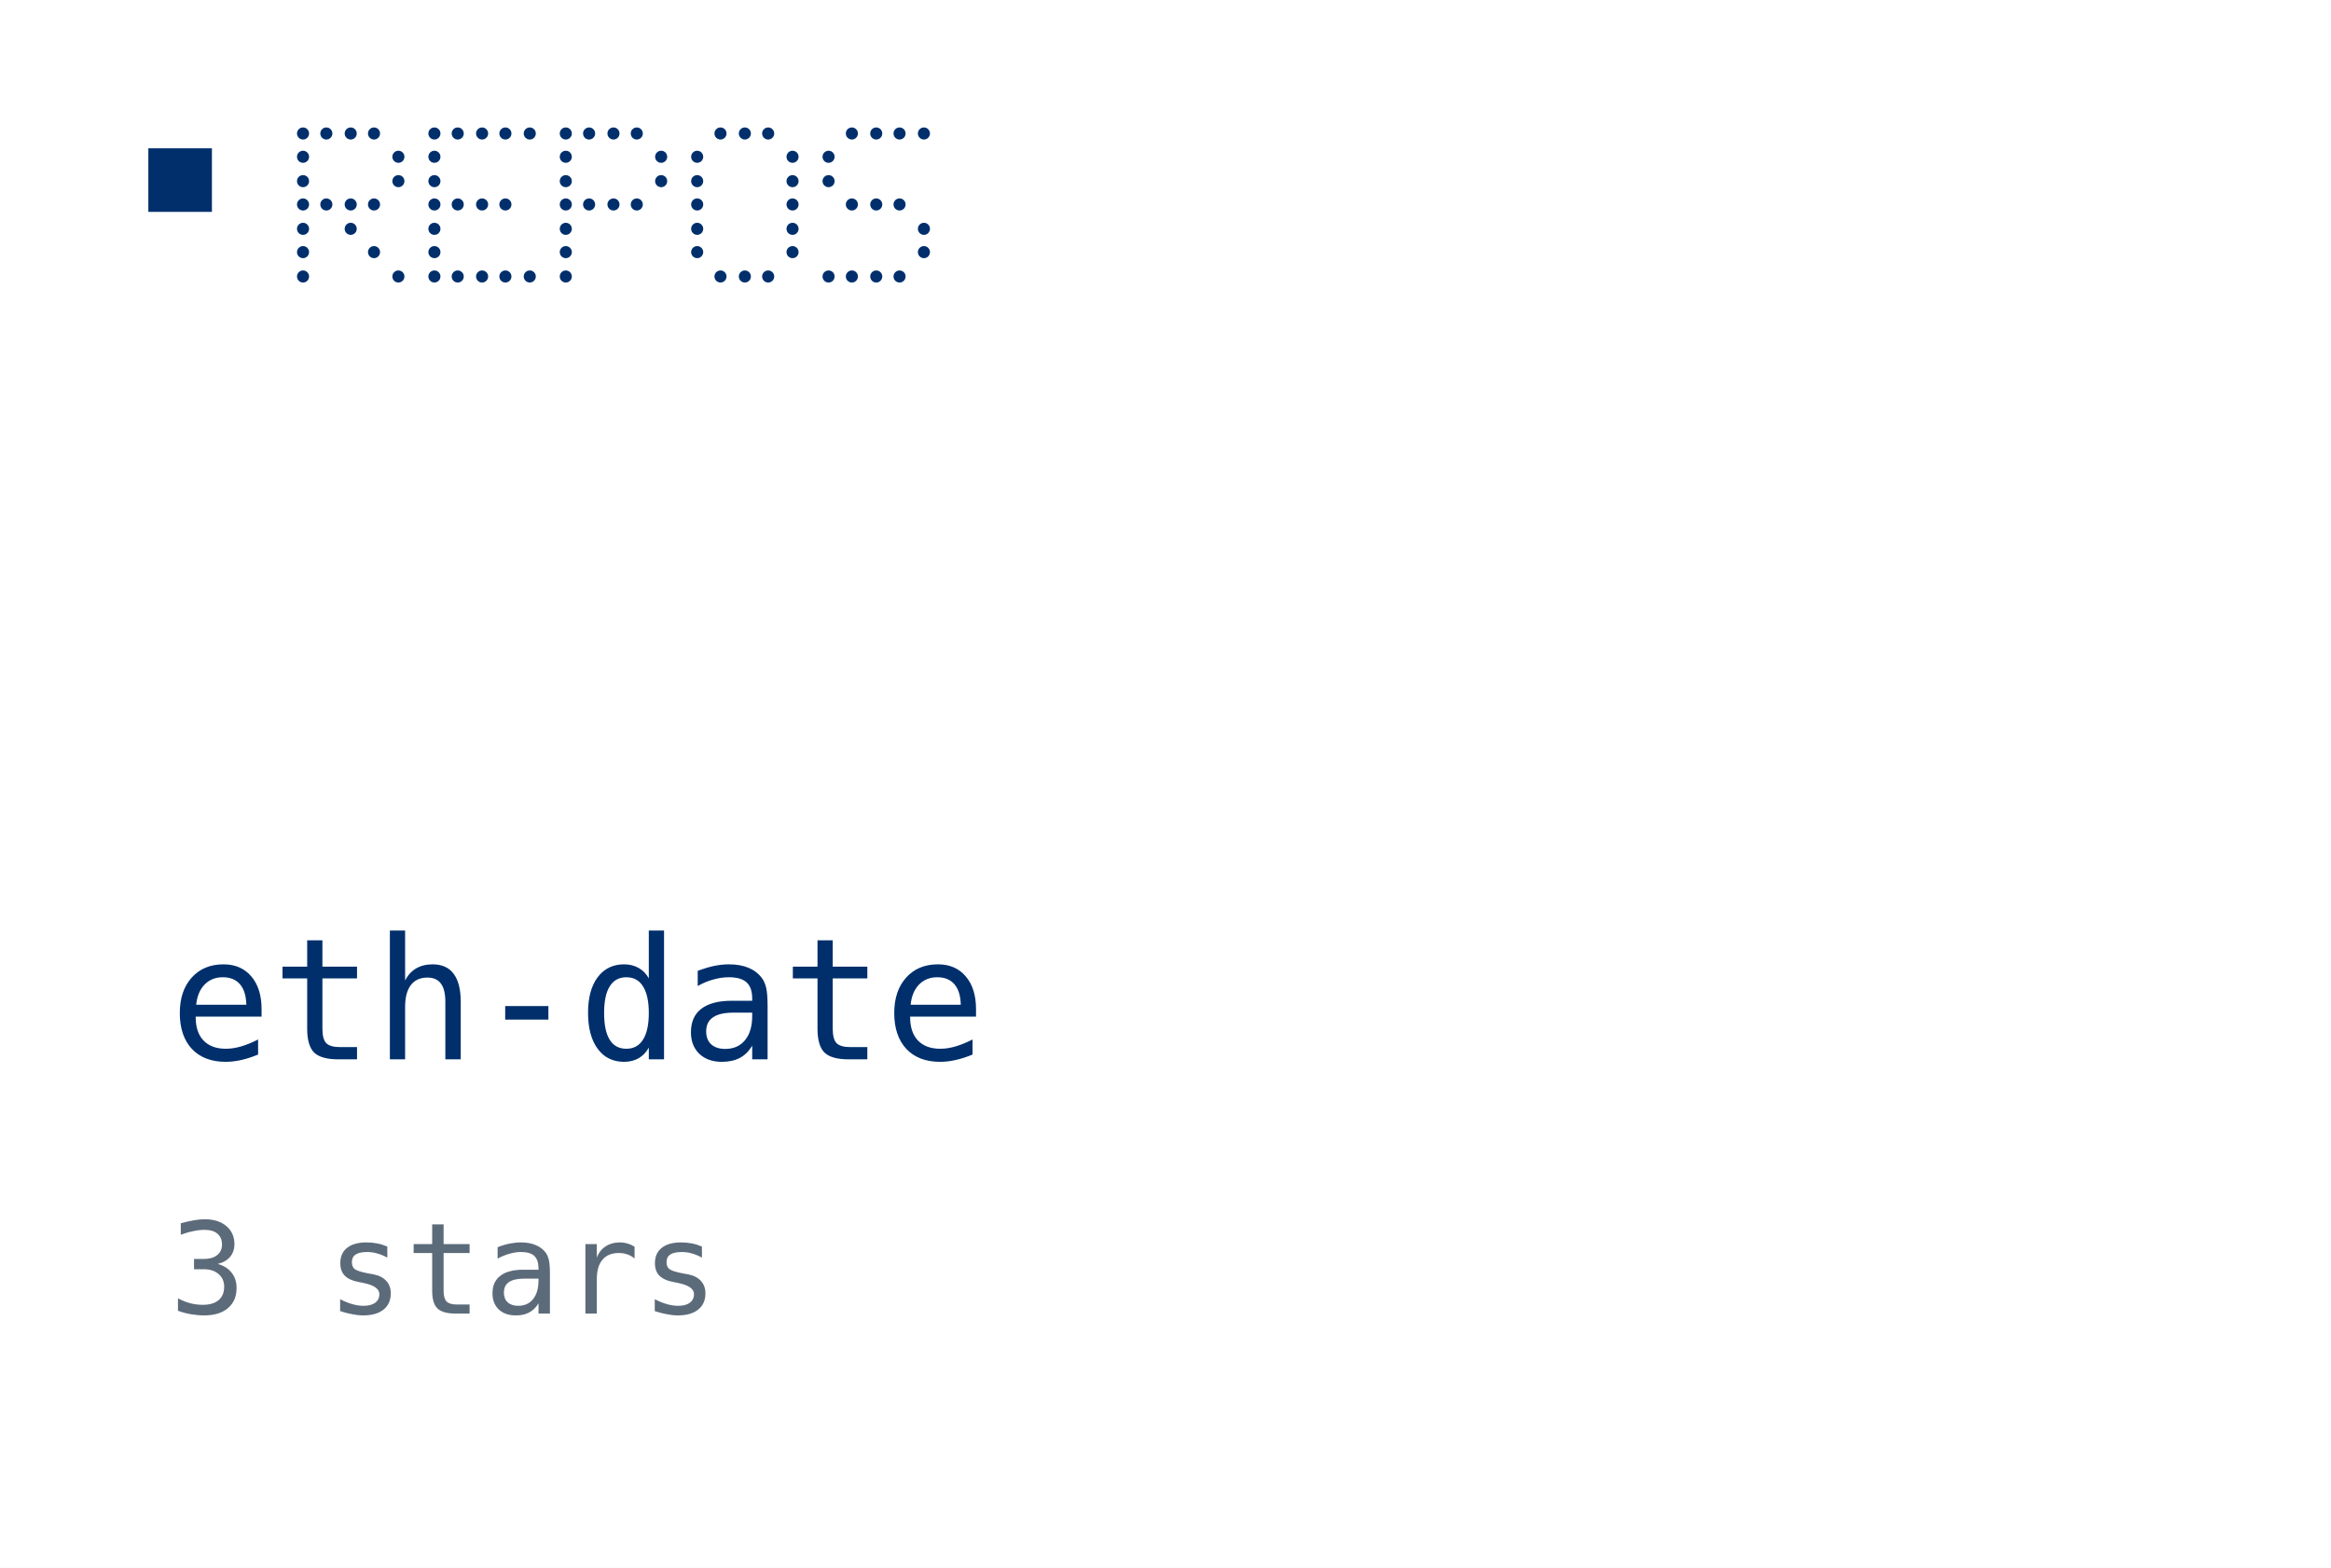
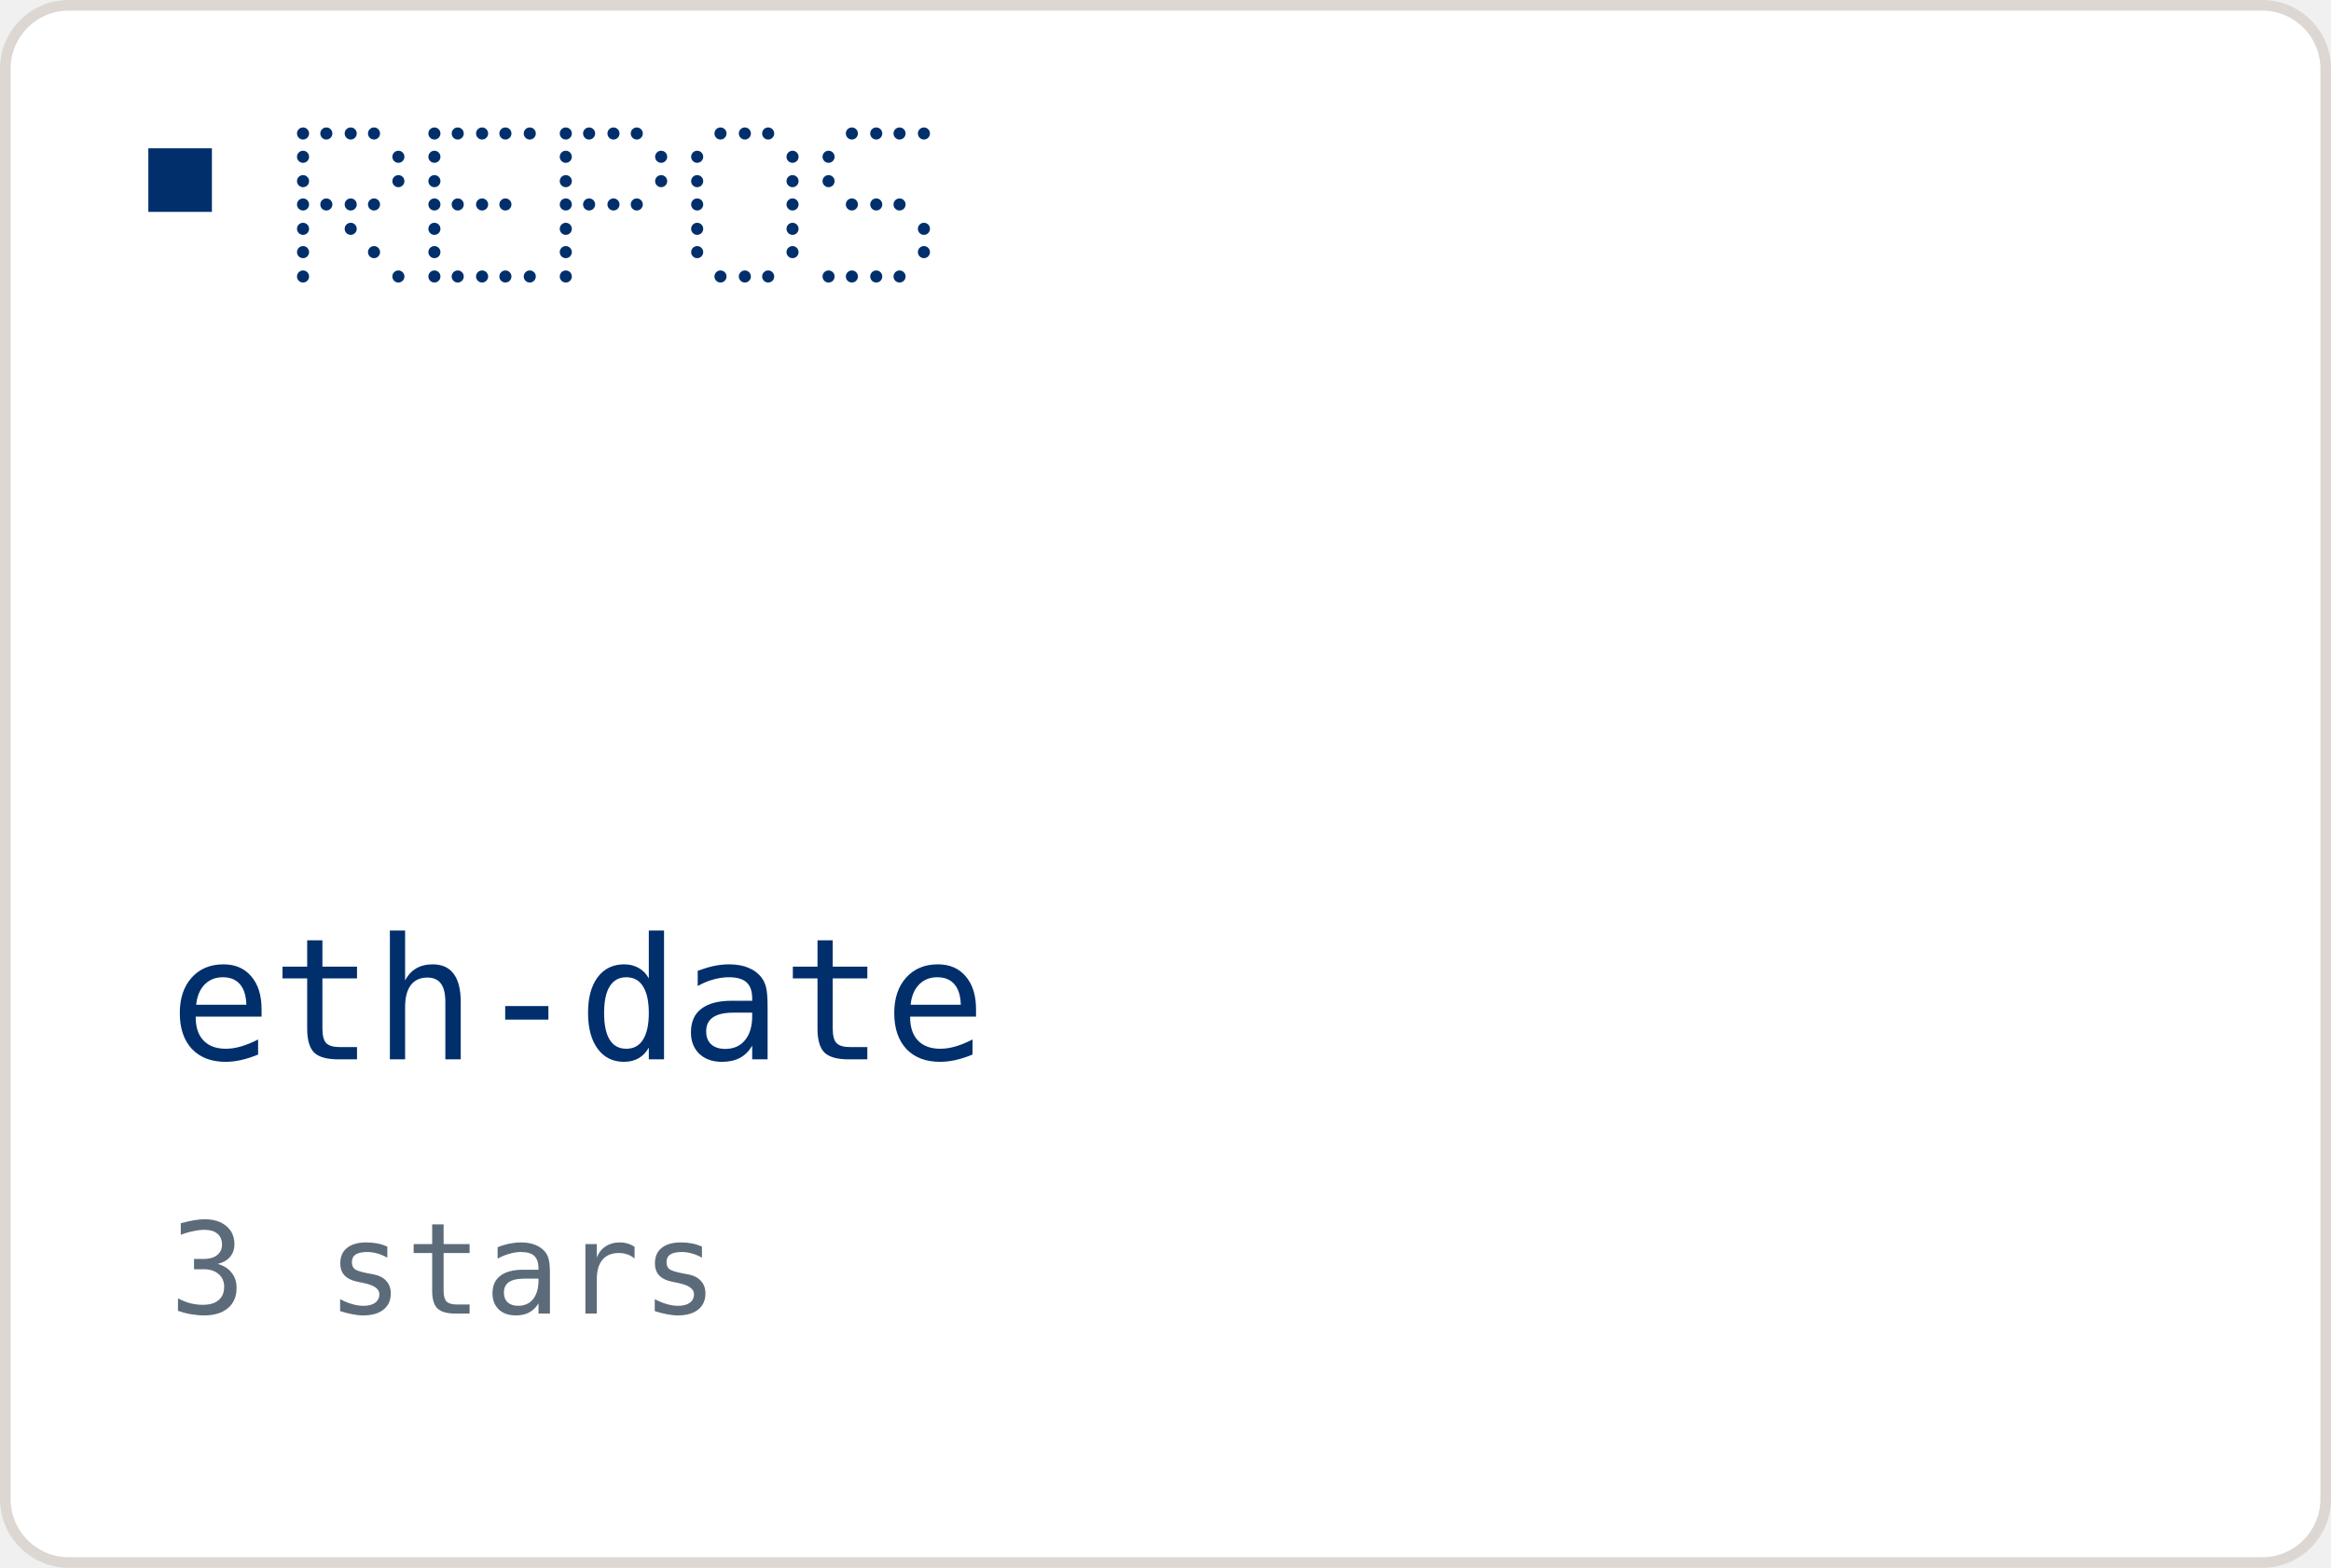
<svg xmlns="http://www.w3.org/2000/svg" width="220" height="148" viewBox="0 0 220 148" role="img">
-   <rect width="220" height="148" fill="#FFFFFF" />
+   <rect x="0.5" y="0.5" width="219" height="147" rx="6" fill="#FFFFFF" stroke="#DCD7D2" stroke-width="1" />
  <rect x="14" y="14" width="6" height="6" fill="#002F6C" />
  <circle cx="28.6" cy="12.6" r="0.57" fill="#002F6C" />
  <circle cx="30.8" cy="12.6" r="0.57" fill="#002F6C" />
  <circle cx="33.1" cy="12.6" r="0.57" fill="#002F6C" />
  <circle cx="35.3" cy="12.6" r="0.57" fill="#002F6C" />
  <circle cx="28.6" cy="14.8" r="0.57" fill="#002F6C" />
  <circle cx="37.6" cy="14.8" r="0.57" fill="#002F6C" />
  <circle cx="28.6" cy="17.1" r="0.57" fill="#002F6C" />
  <circle cx="37.6" cy="17.1" r="0.57" fill="#002F6C" />
  <circle cx="28.6" cy="19.3" r="0.57" fill="#002F6C" />
  <circle cx="30.8" cy="19.3" r="0.57" fill="#002F6C" />
  <circle cx="33.1" cy="19.3" r="0.57" fill="#002F6C" />
  <circle cx="35.3" cy="19.3" r="0.57" fill="#002F6C" />
  <circle cx="28.6" cy="21.6" r="0.57" fill="#002F6C" />
  <circle cx="33.1" cy="21.6" r="0.57" fill="#002F6C" />
  <circle cx="28.6" cy="23.8" r="0.57" fill="#002F6C" />
  <circle cx="35.3" cy="23.8" r="0.57" fill="#002F6C" />
  <circle cx="28.6" cy="26.1" r="0.57" fill="#002F6C" />
  <circle cx="37.6" cy="26.1" r="0.57" fill="#002F6C" />
  <circle cx="41.0" cy="12.6" r="0.57" fill="#002F6C" />
  <circle cx="43.2" cy="12.6" r="0.57" fill="#002F6C" />
  <circle cx="45.5" cy="12.6" r="0.57" fill="#002F6C" />
  <circle cx="47.7" cy="12.6" r="0.57" fill="#002F6C" />
  <circle cx="50.0" cy="12.6" r="0.57" fill="#002F6C" />
  <circle cx="41.0" cy="14.8" r="0.57" fill="#002F6C" />
  <circle cx="41.0" cy="17.1" r="0.57" fill="#002F6C" />
  <circle cx="41.0" cy="19.3" r="0.57" fill="#002F6C" />
  <circle cx="43.2" cy="19.3" r="0.57" fill="#002F6C" />
  <circle cx="45.5" cy="19.3" r="0.57" fill="#002F6C" />
  <circle cx="47.7" cy="19.3" r="0.57" fill="#002F6C" />
  <circle cx="41.0" cy="21.6" r="0.57" fill="#002F6C" />
  <circle cx="41.0" cy="23.8" r="0.57" fill="#002F6C" />
  <circle cx="41.0" cy="26.1" r="0.57" fill="#002F6C" />
  <circle cx="43.2" cy="26.1" r="0.57" fill="#002F6C" />
  <circle cx="45.5" cy="26.1" r="0.57" fill="#002F6C" />
  <circle cx="47.7" cy="26.1" r="0.57" fill="#002F6C" />
  <circle cx="50.0" cy="26.1" r="0.57" fill="#002F6C" />
  <circle cx="53.4" cy="12.6" r="0.57" fill="#002F6C" />
  <circle cx="55.6" cy="12.6" r="0.57" fill="#002F6C" />
  <circle cx="57.9" cy="12.6" r="0.57" fill="#002F6C" />
  <circle cx="60.1" cy="12.6" r="0.57" fill="#002F6C" />
  <circle cx="53.4" cy="14.8" r="0.57" fill="#002F6C" />
  <circle cx="62.4" cy="14.8" r="0.57" fill="#002F6C" />
  <circle cx="53.4" cy="17.1" r="0.57" fill="#002F6C" />
  <circle cx="62.4" cy="17.1" r="0.57" fill="#002F6C" />
  <circle cx="53.4" cy="19.3" r="0.57" fill="#002F6C" />
  <circle cx="55.6" cy="19.3" r="0.57" fill="#002F6C" />
  <circle cx="57.9" cy="19.3" r="0.57" fill="#002F6C" />
  <circle cx="60.1" cy="19.3" r="0.57" fill="#002F6C" />
  <circle cx="53.4" cy="21.6" r="0.57" fill="#002F6C" />
  <circle cx="53.4" cy="23.8" r="0.57" fill="#002F6C" />
  <circle cx="53.4" cy="26.1" r="0.57" fill="#002F6C" />
  <circle cx="68.0" cy="12.6" r="0.57" fill="#002F6C" />
  <circle cx="70.3" cy="12.6" r="0.57" fill="#002F6C" />
  <circle cx="72.5" cy="12.6" r="0.57" fill="#002F6C" />
  <circle cx="65.8" cy="14.8" r="0.57" fill="#002F6C" />
  <circle cx="74.8" cy="14.8" r="0.57" fill="#002F6C" />
  <circle cx="65.8" cy="17.1" r="0.57" fill="#002F6C" />
  <circle cx="74.8" cy="17.1" r="0.57" fill="#002F6C" />
  <circle cx="65.8" cy="19.3" r="0.57" fill="#002F6C" />
  <circle cx="74.8" cy="19.3" r="0.57" fill="#002F6C" />
  <circle cx="65.8" cy="21.6" r="0.57" fill="#002F6C" />
  <circle cx="74.8" cy="21.6" r="0.57" fill="#002F6C" />
  <circle cx="65.8" cy="23.8" r="0.57" fill="#002F6C" />
  <circle cx="74.8" cy="23.8" r="0.57" fill="#002F6C" />
  <circle cx="68.0" cy="26.1" r="0.57" fill="#002F6C" />
  <circle cx="70.3" cy="26.1" r="0.57" fill="#002F6C" />
  <circle cx="72.5" cy="26.1" r="0.57" fill="#002F6C" />
  <circle cx="80.4" cy="12.6" r="0.57" fill="#002F6C" />
  <circle cx="82.7" cy="12.6" r="0.57" fill="#002F6C" />
  <circle cx="84.9" cy="12.6" r="0.57" fill="#002F6C" />
  <circle cx="87.2" cy="12.6" r="0.57" fill="#002F6C" />
  <circle cx="78.2" cy="14.8" r="0.57" fill="#002F6C" />
  <circle cx="78.2" cy="17.1" r="0.57" fill="#002F6C" />
  <circle cx="80.4" cy="19.3" r="0.57" fill="#002F6C" />
  <circle cx="82.7" cy="19.3" r="0.57" fill="#002F6C" />
  <circle cx="84.9" cy="19.3" r="0.57" fill="#002F6C" />
  <circle cx="87.2" cy="21.6" r="0.57" fill="#002F6C" />
  <circle cx="87.2" cy="23.8" r="0.57" fill="#002F6C" />
  <circle cx="78.2" cy="26.1" r="0.57" fill="#002F6C" />
  <circle cx="80.4" cy="26.1" r="0.57" fill="#002F6C" />
  <circle cx="82.7" cy="26.1" r="0.57" fill="#002F6C" />
  <circle cx="84.9" cy="26.1" r="0.57" fill="#002F6C" />
  <text x="16" y="100" fill="#002F6C" font-family="ui-monospace, Geist Mono, monospace" font-size="16" letter-spacing="0" dominant-baseline="auto">eth-date</text>
  <text x="16" y="124" fill="#5C6B7A" font-family="ui-monospace, Geist Mono, monospace" font-size="12" letter-spacing="0.2" dominant-baseline="auto">3 stars</text>
</svg>
